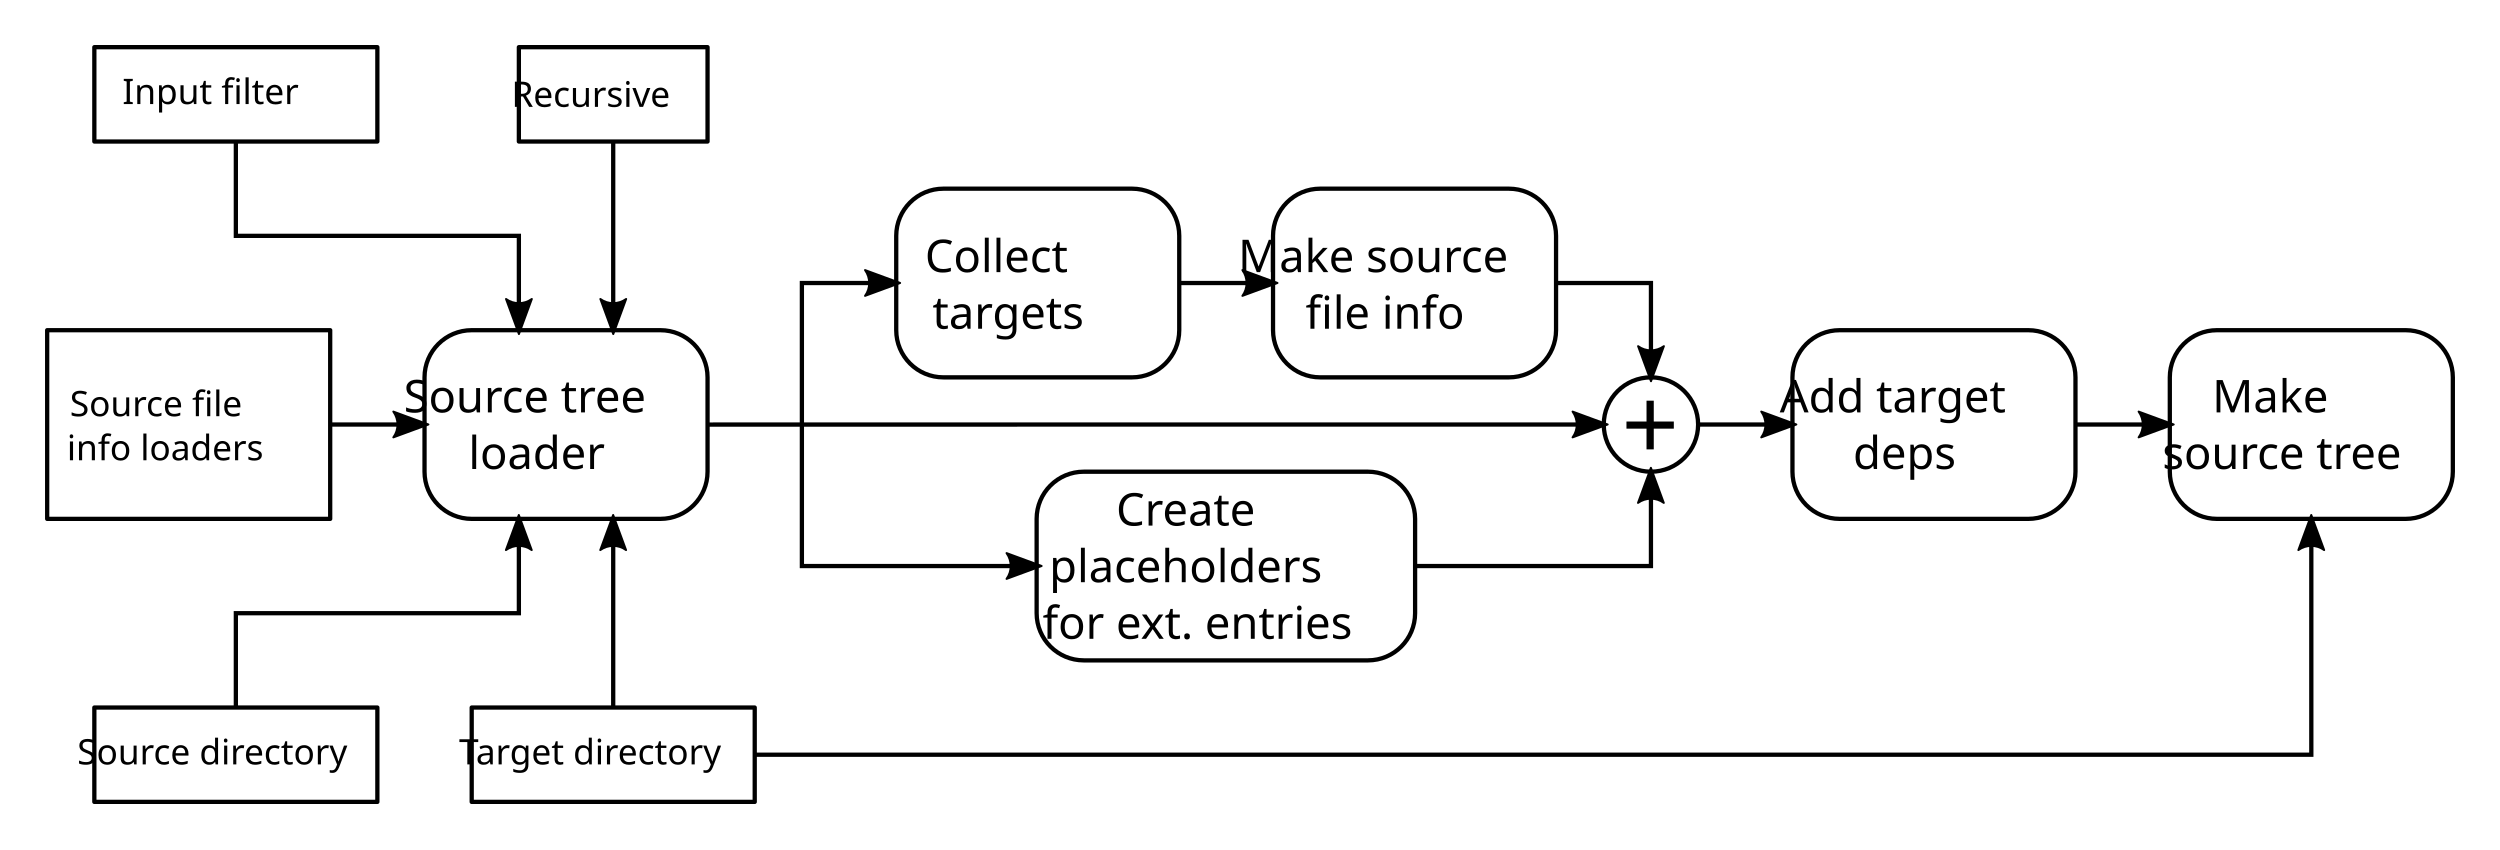
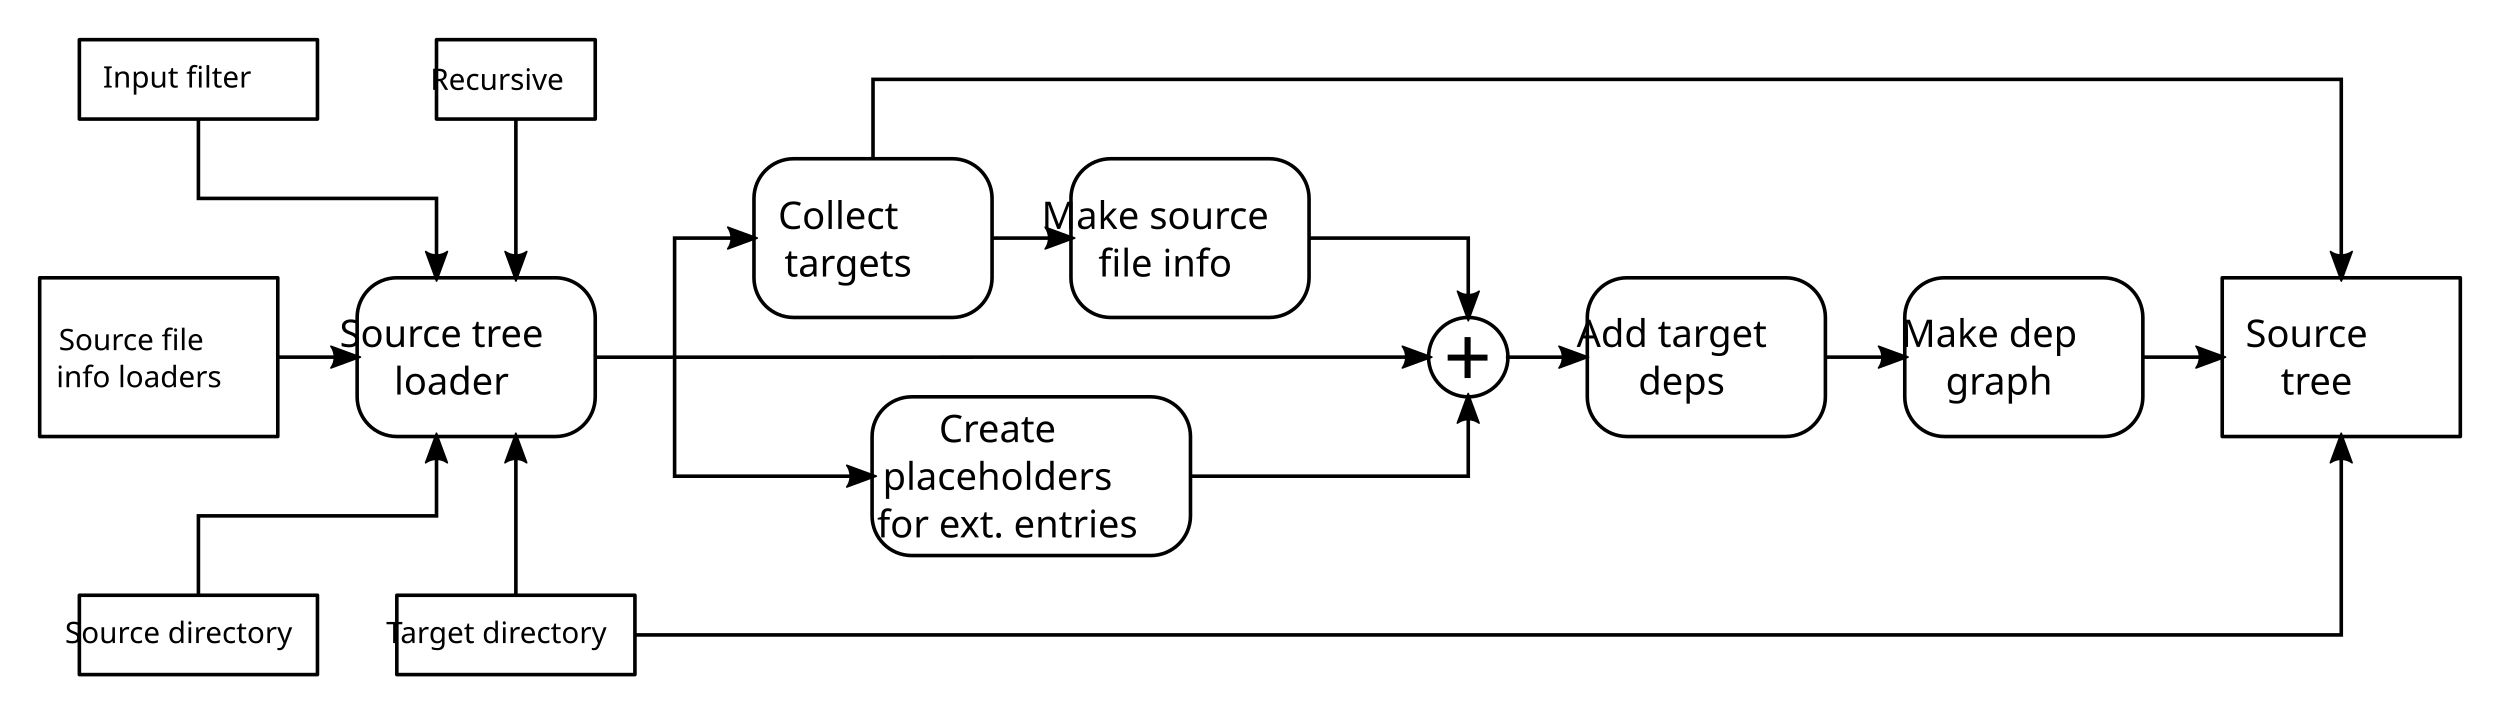
- <svg xmlns="http://www.w3.org/2000/svg" width="1325" height="450" viewBox="0 0 350.573 119.062" version="1.1" id="svg8">
+ <svg xmlns="http://www.w3.org/2000/svg" width="1575" height="450" viewBox="0 0 416.719 119.062" version="1.1" id="svg8">
  <defs id="defs2">
+     <marker orient="auto" refY="0" refX="0" id="marker1777" style="overflow:visible">
+       <path id="path1775" style="fill:#000000;fill-opacity:1;fill-rule:evenodd;stroke:#000000;stroke-width:0.625;stroke-linejoin:round;stroke-opacity:1" d="M 8.719,4.034 -2.207,0.016 8.719,-4.002 c -1.745,2.372 -1.735,5.617 -6e-7,8.035 z" transform="matrix(-0.75,0,0,-0.75,-0.75,0)" />
+     </marker>
+     <marker style="overflow:visible" id="marker1659" refX="0" refY="0" orient="auto">
+       <path transform="matrix(-0.75,0,0,-0.75,-0.75,0)" d="M 8.719,4.034 -2.207,0.016 8.719,-4.002 c -1.745,2.372 -1.735,5.617 -6e-7,8.035 z" style="fill:#000000;fill-opacity:1;fill-rule:evenodd;stroke:#000000;stroke-width:0.625;stroke-linejoin:round;stroke-opacity:1" id="path1657" />
+     </marker>
    <marker orient="auto" refY="0" refX="0" id="marker4875" style="overflow:visible">
      <path id="path4873" style="fill:#000000;fill-opacity:1;fill-rule:evenodd;stroke:#000000;stroke-width:0.625;stroke-linejoin:round;stroke-opacity:1" d="M 8.719,4.034 -2.207,0.016 8.719,-4.002 c -1.745,2.372 -1.735,5.617 -6e-7,8.035 z" transform="matrix(-0.75,0,0,-0.75,-0.75,0)" />
    </marker>
    <marker orient="auto" refY="0" refX="0" id="marker4043" style="overflow:visible">
      <path id="path4041" style="fill:#000000;fill-opacity:1;fill-rule:evenodd;stroke:#000000;stroke-width:0.625;stroke-linejoin:round;stroke-opacity:1" d="M 8.719,4.034 -2.207,0.016 8.719,-4.002 c -1.745,2.372 -1.735,5.617 -6e-7,8.035 z" transform="matrix(-0.75,0,0,-0.75,-0.75,0)" />
    </marker>
    <marker style="overflow:visible" id="marker2233" refX="0" refY="0" orient="auto">
      <path transform="matrix(-0.75,0,0,-0.75,-0.75,0)" d="M 8.719,4.034 -2.207,0.016 8.719,-4.002 c -1.745,2.372 -1.735,5.617 -6e-7,8.035 z" style="fill:#000000;fill-opacity:1;fill-rule:evenodd;stroke:#000000;stroke-width:0.625;stroke-linejoin:round;stroke-opacity:1" id="path2231" />
    </marker>
    <marker style="overflow:visible" id="marker2157" refX="0" refY="0" orient="auto">
      <path transform="matrix(-0.75,0,0,-0.75,-0.75,0)" d="M 8.719,4.034 -2.207,0.016 8.719,-4.002 c -1.745,2.372 -1.735,5.617 -6e-7,8.035 z" style="fill:#000000;fill-opacity:1;fill-rule:evenodd;stroke:#000000;stroke-width:0.625;stroke-linejoin:round;stroke-opacity:1" id="path2155" />
    </marker>
    <marker style="overflow:visible" id="marker2087" refX="0" refY="0" orient="auto">
      <path transform="matrix(-0.75,0,0,-0.75,-0.75,0)" d="M 8.719,4.034 -2.207,0.016 8.719,-4.002 c -1.745,2.372 -1.735,5.617 -6e-7,8.035 z" style="fill:#000000;fill-opacity:1;fill-rule:evenodd;stroke:#000000;stroke-width:0.625;stroke-linejoin:round;stroke-opacity:1" id="path2085" />
    </marker>
    <marker style="overflow:visible" id="marker2023" refX="0" refY="0" orient="auto">
      <path transform="matrix(-0.75,0,0,-0.75,-0.75,0)" d="M 8.719,4.034 -2.207,0.016 8.719,-4.002 c -1.745,2.372 -1.735,5.617 -6e-7,8.035 z" style="fill:#000000;fill-opacity:1;fill-rule:evenodd;stroke:#000000;stroke-width:0.625;stroke-linejoin:round;stroke-opacity:1" id="path2021" />
    </marker>
    <marker style="overflow:visible" id="marker1965" refX="0" refY="0" orient="auto">
      <path transform="matrix(-0.75,0,0,-0.75,-0.75,0)" d="M 8.719,4.034 -2.207,0.016 8.719,-4.002 c -1.745,2.372 -1.735,5.617 -6e-7,8.035 z" style="fill:#000000;fill-opacity:1;fill-rule:evenodd;stroke:#000000;stroke-width:0.625;stroke-linejoin:round;stroke-opacity:1" id="path1963" />
    </marker>
    <marker orient="auto" refY="0" refX="0" id="marker1907" style="overflow:visible">
      <path id="path1665" style="fill:#000000;fill-opacity:1;fill-rule:evenodd;stroke:#000000;stroke-width:0.625;stroke-linejoin:round;stroke-opacity:1" d="M 8.719,4.034 -2.207,0.016 8.719,-4.002 c -1.745,2.372 -1.735,5.617 -6e-7,8.035 z" transform="matrix(-0.75,0,0,-0.75,-0.75,0)" />
    </marker>
    <marker style="overflow:visible" id="marker26352" refX="0" refY="0" orient="auto">
      <path transform="matrix(-0.75,0,0,-0.75,-0.75,0)" d="M 8.719,4.034 -2.207,0.016 8.719,-4.002 c -1.745,2.372 -1.735,5.617 -6e-7,8.035 z" style="fill:#000000;fill-opacity:1;fill-rule:evenodd;stroke:#000000;stroke-width:0.625;stroke-linejoin:round;stroke-opacity:1" id="path26350" />
    </marker>
    <marker orient="auto" refY="0" refX="0" id="Arrow2Lend" style="overflow:visible">
      <path id="path26011" style="fill:#000000;fill-opacity:1;fill-rule:evenodd;stroke:#000000;stroke-width:0.625;stroke-linejoin:round;stroke-opacity:1" d="M 8.719,4.034 -2.207,0.016 8.719,-4.002 c -1.745,2.372 -1.735,5.617 -6e-7,8.035 z" transform="matrix(-0.75,0,0,-0.75,-0.75,0)" />
    </marker>
    <marker orient="auto" refY="0" refX="0" id="marker18931" style="overflow:visible">
      <path id="path18929" style="fill:#000000;fill-opacity:1;fill-rule:evenodd;stroke:#000000;stroke-width:0.625;stroke-linejoin:round;stroke-opacity:1" d="M 8.719,4.034 -2.207,0.016 8.719,-4.002 c -1.745,2.372 -1.735,5.617 -6e-7,8.035 z" transform="matrix(-0.75,0,0,-0.75,-0.75,0)" />
    </marker>
    <marker style="overflow:visible" id="marker33408" refX="0" refY="0" orient="auto">
      <path transform="matrix(-0.75,0,0,-0.75,-0.75,0)" d="M 8.719,4.034 -2.207,0.016 8.719,-4.002 c -1.745,2.372 -1.735,5.617 -6e-7,8.035 z" style="fill:#000000;fill-opacity:1;fill-rule:evenodd;stroke:#000000;stroke-width:0.625;stroke-linejoin:round;stroke-opacity:1" id="path33406" />
    </marker>
    <marker orient="auto" refY="0" refX="0" id="marker18931-1" style="overflow:visible">
      <path id="path18929-5" style="fill:#000000;fill-opacity:1;fill-rule:evenodd;stroke:#000000;stroke-width:0.625;stroke-linejoin:round;stroke-opacity:1" d="M 8.719,4.034 -2.207,0.016 8.719,-4.002 c -1.745,2.372 -1.735,5.617 -6e-7,8.035 z" transform="matrix(-0.75,0,0,-0.75,-0.75,0)" />
    </marker>
    <marker orient="auto" refY="0" refX="0" id="marker18931-1-6" style="overflow:visible">
      <path id="path18929-5-9" style="fill:#000000;fill-opacity:1;fill-rule:evenodd;stroke:#000000;stroke-width:0.625;stroke-linejoin:round;stroke-opacity:1" d="M 8.719,4.034 -2.207,0.016 8.719,-4.002 c -1.745,2.372 -1.735,5.617 -6e-7,8.035 z" transform="matrix(-0.75,0,0,-0.75,-0.75,0)" />
    </marker>
  </defs>
  <g id="layer1" transform="translate(0,-177.9375)">
    <flowRoot xml:space="preserve" id="flowRoot854" style="font-style:normal;font-variant:normal;font-weight:500;font-stretch:condensed;font-size:22.371px;line-height:1.25;font-family:OSP-DIN;-inkscape-font-specification:'OSP-DIN, Medium Condensed';font-variant-ligatures:normal;font-variant-caps:normal;font-variant-numeric:normal;font-feature-settings:normal;text-align:center;letter-spacing:0px;word-spacing:0px;writing-mode:lr-tb;text-anchor:middle;fill:#000000;fill-opacity:1;stroke:none" transform="matrix(0.2645833,0,0,0.2645833,0,164.7083)">
      <flowRegion id="flowRegion856" style="font-style:normal;font-variant:normal;font-weight:500;font-stretch:condensed;font-size:22.371px;font-family:OSP-DIN;-inkscape-font-specification:'OSP-DIN, Medium Condensed';font-variant-ligatures:normal;font-variant-caps:normal;font-variant-numeric:normal;font-feature-settings:normal;text-align:center;writing-mode:lr-tb;text-anchor:middle">
        <rect id="rect858" width="50" height="75" x="350" y="100" style="font-style:normal;font-variant:normal;font-weight:500;font-stretch:condensed;font-size:22.371px;font-family:OSP-DIN;-inkscape-font-specification:'OSP-DIN, Medium Condensed';font-variant-ligatures:normal;font-variant-caps:normal;font-variant-numeric:normal;font-feature-settings:normal;text-align:center;writing-mode:lr-tb;text-anchor:middle" />
      </flowRegion>
      <flowPara id="flowPara860" />
    </flowRoot>
    <text xml:space="preserve" style="font-style:normal;font-variant:normal;font-weight:normal;font-stretch:normal;font-size:6.35px;line-height:1.25;font-family:Andika;-inkscape-font-specification:Andika;font-variant-ligatures:normal;font-variant-caps:normal;font-variant-numeric:normal;font-feature-settings:normal;text-align:center;letter-spacing:0px;word-spacing:0px;writing-mode:lr-tb;text-anchor:middle;fill:#000000;fill-opacity:1;stroke:none;stroke-width:0.265;stroke-opacity:1" x="79.383" y="235.763" id="text1240-5">
      <tspan x="79.383" y="235.763" style="stroke:none;stroke-width:0.265;stroke-opacity:1" id="tspan18839">Source tree</tspan>
      <tspan x="79.383" y="243.701" style="stroke:none;stroke-width:0.265;stroke-opacity:1" id="tspan19420">loader</tspan>
    </text>
    <rect style="opacity:1;fill:none;fill-opacity:1;stroke:#000000;stroke-width:0.6;stroke-linecap:butt;stroke-linejoin:round;stroke-miterlimit:4;stroke-dasharray:none;stroke-opacity:1" id="rect1250-0" width="39.688" height="26.458" x="59.531" y="224.24" rx="6.614" ry="6.614" />
    <text xml:space="preserve" style="font-style:normal;font-variant:normal;font-weight:normal;font-stretch:normal;font-size:6.35px;line-height:1.25;font-family:Andika;-inkscape-font-specification:Andika;font-variant-ligatures:normal;font-variant-caps:normal;font-variant-numeric:normal;font-feature-settings:normal;text-align:center;letter-spacing:0px;word-spacing:0px;writing-mode:lr-tb;text-anchor:middle;fill:#000000;fill-opacity:1;stroke:none;stroke-width:0.265;stroke-opacity:1" x="145.505" y="216.098" id="text1240-5-4">
      <tspan x="145.505" y="216.098" style="stroke:none;stroke-width:0.265;stroke-opacity:1" id="tspan18864">Collect</tspan>
      <tspan x="145.505" y="224.035" style="stroke:none;stroke-width:0.265;stroke-opacity:1" id="tspan23127">targets</tspan>
    </text>
    <rect style="opacity:1;fill:none;fill-opacity:1;stroke:#000000;stroke-width:0.6;stroke-linecap:butt;stroke-linejoin:round;stroke-miterlimit:4;stroke-dasharray:none;stroke-opacity:1" id="rect1250-0-8" width="39.688" height="26.458" x="125.677" y="204.396" rx="6.614" ry="6.614" />
    <text xml:space="preserve" style="font-style:normal;font-variant:normal;font-weight:normal;font-stretch:normal;font-size:6.35px;line-height:1.25;font-family:Andika;-inkscape-font-specification:Andika;font-variant-ligatures:normal;font-variant-caps:normal;font-variant-numeric:normal;font-feature-settings:normal;text-align:center;letter-spacing:0px;word-spacing:0px;writing-mode:lr-tb;text-anchor:middle;fill:#000000;fill-opacity:1;stroke:none;stroke-width:0.265;stroke-opacity:1" x="198.344" y="216.098" id="text1240-5-4-4">
      <tspan x="198.344" y="216.098" style="stroke:none;stroke-width:0.265;stroke-opacity:1" id="tspan18892">Make source</tspan>
      <tspan x="198.344" y="224.035" style="stroke:none;stroke-width:0.265;stroke-opacity:1" id="tspan23131">file info</tspan>
    </text>
    <rect style="opacity:1;fill:none;fill-opacity:1;stroke:#000000;stroke-width:0.6;stroke-linecap:butt;stroke-linejoin:round;stroke-miterlimit:4;stroke-dasharray:none;stroke-opacity:1" id="rect1250-0-8-3" width="39.688" height="26.458" x="178.516" y="204.396" rx="6.614" ry="6.614" />
-     <path style="fill:none;stroke:#000000;stroke-width:0.6;stroke-linecap:butt;stroke-linejoin:miter;stroke-miterlimit:4;stroke-dasharray:none;stroke-opacity:1;marker-end:url(#marker33408)" d="m 99.219,237.475 c 125.677,-0.006 10e-7,-0.006 125.677,-0.006" id="path18894" />
+     <path style="fill:none;stroke:#000000;stroke-width:0.6;stroke-linecap:butt;stroke-linejoin:miter;stroke-miterlimit:4;stroke-dasharray:none;stroke-opacity:1;marker-end:url(#marker33408)" d="m 99.219,237.475 c 125.677,-0.006 13.229,-0.006 138.906,-0.006" id="path18894" />
    <path style="fill:none;stroke:#000000;stroke-width:0.6;stroke-linecap:butt;stroke-linejoin:miter;stroke-miterlimit:4;stroke-dasharray:none;stroke-opacity:1;marker-end:url(#marker18931)" d="m 165.365,217.625 h 13.229" id="path18896" />
    <path style="fill:none;stroke:#000000;stroke-width:0.6;stroke-linecap:butt;stroke-linejoin:miter;stroke-miterlimit:4;stroke-dasharray:none;stroke-opacity:1;marker-end:url(#Arrow2Lend)" d="m 112.448,237.469 v -19.844 h 13.229" id="path25005" />
-     <circle style="opacity:1;fill:none;fill-opacity:1;stroke:#000000;stroke-width:0.6;stroke-linecap:butt;stroke-linejoin:round;stroke-miterlimit:4;stroke-dasharray:none;stroke-opacity:1" id="path1874" cx="231.51" cy="237.469" r="6.615" />
-     <text xml:space="preserve" style="font-style:normal;font-variant:normal;font-weight:normal;font-stretch:normal;font-size:4.939px;line-height:1.25;font-family:Andika;-inkscape-font-specification:Andika;font-variant-ligatures:normal;font-variant-caps:normal;font-variant-numeric:normal;font-feature-settings:normal;text-align:start;letter-spacing:0px;word-spacing:0px;writing-mode:lr-tb;text-anchor:start;fill:#000000;fill-opacity:1;stroke:none;stroke-width:0.265" x="227.376" y="242.516" id="text1878">
-       <tspan id="tspan1876" x="227.376" y="242.516" style="font-size:14.111px;stroke-width:0.265">+</tspan>
+     <circle style="opacity:1;fill:none;fill-opacity:1;stroke:#000000;stroke-width:0.6;stroke-linecap:butt;stroke-linejoin:round;stroke-miterlimit:4;stroke-dasharray:none;stroke-opacity:1" id="path1874" cx="244.74" cy="237.469" r="6.615" />
+     <text xml:space="preserve" style="font-style:normal;font-variant:normal;font-weight:normal;font-stretch:normal;font-size:4.939px;line-height:1.25;font-family:Andika;-inkscape-font-specification:Andika;font-variant-ligatures:normal;font-variant-caps:normal;font-variant-numeric:normal;font-feature-settings:normal;text-align:start;letter-spacing:0px;word-spacing:0px;writing-mode:lr-tb;text-anchor:start;fill:#000000;fill-opacity:1;stroke:none;stroke-width:0.265" x="240.605" y="242.516" id="text1878">
+       <tspan id="tspan1876" x="240.605" y="242.516" style="font-size:14.111px;stroke-width:0.265">+</tspan>
    </text>
-     <path style="fill:none;stroke:#000000;stroke-width:0.6;stroke-linecap:butt;stroke-linejoin:miter;stroke-miterlimit:4;stroke-dasharray:none;stroke-opacity:1;marker-end:url(#marker26352)" d="m 218.281,217.625 h 13.229 v 13.229" id="path25988" />
-     <text xml:space="preserve" style="font-style:normal;font-variant:normal;font-weight:normal;font-stretch:normal;font-size:6.35px;line-height:1.25;font-family:Andika;-inkscape-font-specification:Andika;font-variant-ligatures:normal;font-variant-caps:normal;font-variant-numeric:normal;font-feature-settings:normal;text-align:center;letter-spacing:0px;word-spacing:0px;writing-mode:lr-tb;text-anchor:middle;fill:#000000;fill-opacity:1;stroke:none;stroke-width:0.265;stroke-opacity:1" x="271.206" y="235.763" id="text1240-5-3">
-       <tspan x="271.206" y="235.763" style="stroke:none;stroke-width:0.265;stroke-opacity:1" id="tspan19420-0">Add target</tspan>
-       <tspan x="271.206" y="243.701" style="stroke:none;stroke-width:0.265;stroke-opacity:1" id="tspan34349">deps</tspan>
+     <path style="fill:none;stroke:#000000;stroke-width:0.6;stroke-linecap:butt;stroke-linejoin:miter;stroke-miterlimit:4;stroke-dasharray:none;stroke-opacity:1;marker-end:url(#marker26352)" d="m 218.281,217.625 26.458,3e-5 v 13.229" id="path25988" />
+     <text xml:space="preserve" style="font-style:normal;font-variant:normal;font-weight:normal;font-stretch:normal;font-size:6.35px;line-height:1.25;font-family:Andika;-inkscape-font-specification:Andika;font-variant-ligatures:normal;font-variant-caps:normal;font-variant-numeric:normal;font-feature-settings:normal;text-align:center;letter-spacing:0px;word-spacing:0px;writing-mode:lr-tb;text-anchor:middle;fill:#000000;fill-opacity:1;stroke:none;stroke-width:0.265;stroke-opacity:1" x="284.435" y="235.763" id="text1240-5-3">
+       <tspan x="284.435" y="235.763" style="stroke:none;stroke-width:0.265;stroke-opacity:1" id="tspan19420-0">Add target</tspan>
+       <tspan x="284.435" y="243.701" style="stroke:none;stroke-width:0.265;stroke-opacity:1" id="tspan34349">deps</tspan>
    </text>
-     <rect style="opacity:1;fill:none;fill-opacity:1;stroke:#000000;stroke-width:0.6;stroke-linecap:butt;stroke-linejoin:round;stroke-miterlimit:4;stroke-dasharray:none;stroke-opacity:1" id="rect1250-0-6" width="39.688" height="26.458" x="251.354" y="224.24" rx="6.614" ry="6.614" />
-     <path style="fill:none;stroke:#000000;stroke-width:0.6;stroke-linecap:butt;stroke-linejoin:miter;stroke-miterlimit:4;stroke-dasharray:none;stroke-opacity:1;marker-end:url(#marker18931-1)" d="m 238.125,237.469 h 13.229" id="path18896-5" />
-     <text xml:space="preserve" style="font-style:normal;font-variant:normal;font-weight:normal;font-stretch:normal;font-size:6.35px;line-height:1.25;font-family:Andika;-inkscape-font-specification:Andika;font-variant-ligatures:normal;font-variant-caps:normal;font-variant-numeric:normal;font-feature-settings:normal;text-align:center;letter-spacing:0px;word-spacing:0px;writing-mode:lr-tb;text-anchor:middle;fill:#000000;fill-opacity:1;stroke:none;stroke-width:0.265;stroke-opacity:1" x="324.122" y="235.763" id="text1240-5-3-4">
-       <tspan x="324.975" y="235.763" style="stroke:none;stroke-width:0.265;stroke-opacity:1" id="tspan34349-6">Make </tspan>
-       <tspan x="324.122" y="243.701" style="stroke:none;stroke-width:0.265;stroke-opacity:1" id="tspan35723">source tree</tspan>
+     <rect style="opacity:1;fill:none;fill-opacity:1;stroke:#000000;stroke-width:0.6;stroke-linecap:butt;stroke-linejoin:round;stroke-miterlimit:4;stroke-dasharray:none;stroke-opacity:1" id="rect1250-0-6" width="39.688" height="26.458" x="264.583" y="224.24" rx="6.614" ry="6.614" />
+     <path style="fill:none;stroke:#000000;stroke-width:0.6;stroke-linecap:butt;stroke-linejoin:miter;stroke-miterlimit:4;stroke-dasharray:none;stroke-opacity:1;marker-end:url(#marker18931-1)" d="m 251.012,237.476 h 13.229" id="path18896-5" />
+     <text xml:space="preserve" style="font-style:normal;font-variant:normal;font-weight:normal;font-stretch:normal;font-size:6.35px;line-height:1.25;font-family:Andika;-inkscape-font-specification:Andika;font-variant-ligatures:normal;font-variant-caps:normal;font-variant-numeric:normal;font-feature-settings:normal;text-align:center;letter-spacing:0px;word-spacing:0px;writing-mode:lr-tb;text-anchor:middle;fill:#000000;fill-opacity:1;stroke:none;stroke-width:0.265;stroke-opacity:1" x="337.351" y="235.763" id="text1240-5-3-4">
+       <tspan x="337.351" y="235.763" style="stroke:none;stroke-width:0.265;stroke-opacity:1" id="tspan35723">Make dep</tspan>
+       <tspan x="337.351" y="243.701" style="stroke:none;stroke-width:0.265;stroke-opacity:1" id="tspan695">graph</tspan>
    </text>
-     <rect style="opacity:1;fill:none;fill-opacity:1;stroke:#000000;stroke-width:0.6;stroke-linecap:butt;stroke-linejoin:round;stroke-miterlimit:4;stroke-dasharray:none;stroke-opacity:1" id="rect1250-0-6-5" width="39.688" height="26.458" x="304.271" y="224.24" rx="6.614" ry="6.614" />
-     <path style="fill:none;stroke:#000000;stroke-width:0.6;stroke-linecap:butt;stroke-linejoin:miter;stroke-miterlimit:4;stroke-dasharray:none;stroke-opacity:1;marker-end:url(#marker18931-1-6)" d="m 291.042,237.469 h 13.229" id="path18896-5-3" />
+     <rect style="opacity:1;fill:none;fill-opacity:1;stroke:#000000;stroke-width:0.6;stroke-linecap:butt;stroke-linejoin:round;stroke-miterlimit:4;stroke-dasharray:none;stroke-opacity:1" id="rect1250-0-6-5" width="39.688" height="26.458" x="317.5" y="224.24" rx="6.614" ry="6.614" />
+     <path style="fill:none;stroke:#000000;stroke-width:0.6;stroke-linecap:butt;stroke-linejoin:miter;stroke-miterlimit:4;stroke-dasharray:none;stroke-opacity:1;marker-end:url(#marker18931-1-6)" d="m 304.271,237.469 h 13.229" id="path18896-5-3" />
    <text id="text2111" y="192.921" x="86.057" style="font-style:normal;font-variant:normal;font-weight:normal;font-stretch:normal;font-size:4.939px;line-height:1.25;font-family:Andika;-inkscape-font-specification:Andika;font-variant-ligatures:normal;font-variant-caps:normal;font-variant-numeric:normal;font-feature-settings:normal;text-align:start;letter-spacing:0px;word-spacing:0px;writing-mode:lr-tb;text-anchor:start;fill:#000000;fill-opacity:1;stroke:none;stroke-width:0.265" xml:space="preserve">
      <tspan style="text-align:center;text-anchor:middle;stroke-width:0.265" y="192.921" x="86.057" id="tspan2109">Recursive</tspan>
    </text>
    <text id="text2115" y="285.133" x="32.982" style="font-style:normal;font-variant:normal;font-weight:normal;font-stretch:normal;font-size:4.939px;line-height:1.25;font-family:Andika;-inkscape-font-specification:Andika;font-variant-ligatures:normal;font-variant-caps:normal;font-variant-numeric:normal;font-feature-settings:normal;text-align:start;letter-spacing:0px;word-spacing:0px;writing-mode:lr-tb;text-anchor:start;fill:#000000;fill-opacity:1;stroke:none;stroke-width:0.265" xml:space="preserve">
      <tspan style="text-align:center;text-anchor:middle;stroke-width:0.265" y="285.133" x="32.982" id="tspan2113">Source directory</tspan>
    </text>
    <text id="text2119" y="192.529" x="32.735" style="font-style:normal;font-variant:normal;font-weight:normal;font-stretch:normal;font-size:4.939px;line-height:1.25;font-family:Andika;-inkscape-font-specification:Andika;font-variant-ligatures:normal;font-variant-caps:normal;font-variant-numeric:normal;font-feature-settings:normal;text-align:start;letter-spacing:0px;word-spacing:0px;writing-mode:lr-tb;text-anchor:start;fill:#000000;fill-opacity:1;stroke:none;stroke-width:0.265" xml:space="preserve">
      <tspan style="text-align:center;text-anchor:middle;stroke-width:0.265" y="192.529" x="32.735" id="tspan2117">Input filter</tspan>
    </text>
    <rect style="opacity:1;fill:none;fill-opacity:1;stroke:#000000;stroke-width:0.6;stroke-linecap:butt;stroke-linejoin:round;stroke-miterlimit:4;stroke-dasharray:none;stroke-opacity:1" id="rect2406" width="26.458" height="13.229" x="72.76" y="184.552" />
    <rect style="opacity:1;fill:none;fill-opacity:1;stroke:#000000;stroke-width:0.6;stroke-linecap:butt;stroke-linejoin:round;stroke-miterlimit:4;stroke-dasharray:none;stroke-opacity:1" id="rect2406-9" width="39.688" height="13.229" x="13.229" y="277.156" />
    <rect style="opacity:1;fill:none;fill-opacity:1;stroke:#000000;stroke-width:0.6;stroke-linecap:butt;stroke-linejoin:round;stroke-miterlimit:4;stroke-dasharray:none;stroke-opacity:1" id="rect2406-9-1" width="39.688" height="13.229" x="13.229" y="184.552" />
    <rect style="opacity:1;fill:none;fill-opacity:1;stroke:#000000;stroke-width:0.6;stroke-linecap:butt;stroke-linejoin:round;stroke-miterlimit:4;stroke-dasharray:none;stroke-opacity:1" id="rect2406-9-2" width="39.687" height="26.458" x="6.615" y="224.24" />
    <text id="text2119-6" y="236.305" x="26.374" style="font-style:normal;font-variant:normal;font-weight:normal;font-stretch:normal;font-size:4.939px;line-height:1.25;font-family:Andika;-inkscape-font-specification:Andika;font-variant-ligatures:normal;font-variant-caps:normal;font-variant-numeric:normal;font-feature-settings:normal;text-align:start;letter-spacing:0px;word-spacing:0px;writing-mode:lr-tb;text-anchor:start;fill:#000000;fill-opacity:1;stroke:none;stroke-width:0.265" xml:space="preserve">
      <tspan style="text-align:center;text-anchor:middle;stroke-width:0.265" y="236.305" x="26.374" id="tspan2117-9">Source file</tspan>
      <tspan style="text-align:center;text-anchor:middle;stroke-width:0.265" y="242.479" x="26.374" id="tspan793">info loaders</tspan>
    </text>
    <text id="text2111-9" y="285.133" x="85.959" style="font-style:normal;font-variant:normal;font-weight:normal;font-stretch:normal;font-size:4.939px;line-height:1.25;font-family:Andika;-inkscape-font-specification:Andika;font-variant-ligatures:normal;font-variant-caps:normal;font-variant-numeric:normal;font-feature-settings:normal;text-align:start;letter-spacing:0px;word-spacing:0px;writing-mode:lr-tb;text-anchor:start;fill:#000000;fill-opacity:1;stroke:none;stroke-width:0.265" xml:space="preserve">
      <tspan style="text-align:center;text-anchor:middle;stroke-width:0.265" y="285.133" x="85.959" id="tspan2109-6">Target directory</tspan>
    </text>
    <rect style="opacity:1;fill:none;fill-opacity:1;stroke:#000000;stroke-width:0.6;stroke-linecap:butt;stroke-linejoin:round;stroke-miterlimit:4;stroke-dasharray:none;stroke-opacity:1" id="rect2406-2" width="39.688" height="13.229" x="66.146" y="277.156" />
    <path style="fill:none;stroke:#000000;stroke-width:0.6;stroke-linecap:butt;stroke-linejoin:miter;stroke-miterlimit:4;stroke-dasharray:none;stroke-opacity:1;marker-end:url(#marker1965)" d="M 85.99,277.156 V 250.698" id="path789" />
    <path style="fill:none;stroke:#000000;stroke-width:0.6;stroke-linecap:butt;stroke-linejoin:miter;stroke-miterlimit:4;stroke-dasharray:none;stroke-opacity:1;marker-end:url(#marker2023)" d="m 33.073,277.156 v -13.229 h 39.688 v -13.229" id="path791" />
    <path style="fill:none;stroke:#000000;stroke-width:0.6;stroke-linecap:butt;stroke-linejoin:miter;stroke-miterlimit:4;stroke-dasharray:none;stroke-opacity:1;marker-end:url(#marker2087)" d="M 46.302,237.469 H 59.531" id="path795" />
    <path style="fill:none;stroke:#000000;stroke-width:0.6;stroke-linecap:butt;stroke-linejoin:miter;stroke-miterlimit:4;stroke-dasharray:none;stroke-opacity:1;marker-end:url(#marker1907)" d="m 85.99,197.781 v 26.458" id="path797" />
    <path style="fill:none;stroke:#000000;stroke-width:0.6;stroke-linecap:butt;stroke-linejoin:miter;stroke-miterlimit:4;stroke-dasharray:none;stroke-opacity:1;marker-end:url(#marker2157)" d="m 33.073,197.781 v 13.229 h 39.688 v 13.229" id="path799" />
-     <path style="fill:none;stroke:#000000;stroke-width:0.6;stroke-linecap:butt;stroke-linejoin:miter;stroke-miterlimit:4;stroke-dasharray:none;stroke-opacity:1;marker-end:url(#marker2233)" d="m 105.833,283.771 h 218.281 l 10e-6,-33.073" id="path801" />
+     <path style="fill:none;stroke:#000000;stroke-width:0.6;stroke-linecap:butt;stroke-linejoin:miter;stroke-miterlimit:4;stroke-dasharray:none;stroke-opacity:1;marker-end:url(#marker2233)" d="m 105.833,283.771 284.427,2e-5 V 250.698" id="path801" />
    <text xml:space="preserve" style="font-style:normal;font-variant:normal;font-weight:normal;font-stretch:normal;font-size:6.35px;line-height:1.25;font-family:Andika;-inkscape-font-specification:Andika;font-variant-ligatures:normal;font-variant-caps:normal;font-variant-numeric:normal;font-feature-settings:normal;text-align:center;letter-spacing:0px;word-spacing:0px;writing-mode:lr-tb;text-anchor:middle;fill:#000000;fill-opacity:1;stroke:none;stroke-width:0.265;stroke-opacity:1" x="172.049" y="251.638" id="text1240-5-4-4-3">
      <tspan x="172.049" y="251.638" style="stroke:none;stroke-width:0.265;stroke-opacity:1" id="tspan23131-7">Create</tspan>
      <tspan x="172.049" y="259.576" style="stroke:none;stroke-width:0.265;stroke-opacity:1" id="tspan4025">placeholders</tspan>
      <tspan x="172.049" y="267.513" style="stroke:none;stroke-width:0.265;stroke-opacity:1" id="tspan4027">for ext. entries</tspan>
    </text>
    <rect style="opacity:1;fill:none;fill-opacity:1;stroke:#000000;stroke-width:0.6;stroke-linecap:butt;stroke-linejoin:round;stroke-miterlimit:4;stroke-dasharray:none;stroke-opacity:1" id="rect1250-0-8-3-5" width="53.072" height="26.458" x="145.366" y="244.083" rx="6.614" ry="6.614" />
-     <path style="fill:none;stroke:#000000;stroke-width:0.6;stroke-linecap:butt;stroke-linejoin:miter;stroke-miterlimit:4;stroke-dasharray:none;stroke-opacity:1;marker-end:url(#marker4043)" d="m 112.448,237.469 v 19.844 l 33.073,0" id="path4031" />
-     <path style="fill:none;stroke:#000000;stroke-width:0.6;stroke-linecap:butt;stroke-linejoin:miter;stroke-miterlimit:4;stroke-dasharray:none;stroke-opacity:1;marker-end:url(#marker4875)" d="m 198.438,257.312 33.073,0 1e-5,-13.229" id="path4033" />
+     <path style="fill:none;stroke:#000000;stroke-width:0.6;stroke-linecap:butt;stroke-linejoin:miter;stroke-miterlimit:4;stroke-dasharray:none;stroke-opacity:1;marker-end:url(#marker4043)" d="m 112.448,237.469 v 19.844 h 33.073" id="path4031" />
+     <path style="fill:none;stroke:#000000;stroke-width:0.6;stroke-linecap:butt;stroke-linejoin:miter;stroke-miterlimit:4;stroke-dasharray:none;stroke-opacity:1;marker-end:url(#marker4875)" d="m 198.438,257.312 h 46.302 v -13.229" id="path4033" />
+     <path style="fill:none;stroke:#000000;stroke-width:0.6;stroke-linecap:butt;stroke-linejoin:miter;stroke-miterlimit:4;stroke-dasharray:none;stroke-opacity:1;marker-end:url(#marker1659)" d="m 145.521,204.396 v -13.229 h 244.74 v 33.073" id="path732" />
+     <text xml:space="preserve" style="font-style:normal;font-variant:normal;font-weight:normal;font-stretch:normal;font-size:6.35px;line-height:1.25;font-family:Andika;-inkscape-font-specification:Andika;font-variant-ligatures:normal;font-variant-caps:normal;font-variant-numeric:normal;font-feature-settings:normal;text-align:center;letter-spacing:0px;word-spacing:0px;writing-mode:lr-tb;text-anchor:middle;fill:#000000;fill-opacity:1;stroke:none;stroke-width:0.265;stroke-opacity:1" x="390.268" y="235.763" id="text1240-5-3-4-3">
+       <tspan x="390.268" y="235.763" style="stroke:none;stroke-width:0.265;stroke-opacity:1" id="tspan760">Source</tspan>
+       <tspan x="390.268" y="243.701" style="stroke:none;stroke-width:0.265;stroke-opacity:1" id="tspan1765">tree</tspan>
+     </text>
+     <rect style="opacity:1;fill:none;fill-opacity:1;stroke:#000000;stroke-width:0.6;stroke-linecap:butt;stroke-linejoin:round;stroke-miterlimit:4;stroke-dasharray:none;stroke-opacity:1" id="rect1250-0-6-5-5" width="39.688" height="26.458" x="370.417" y="224.24" rx="7.1171871e-07" ry="7.1171871e-07" />
+     <path style="fill:none;stroke:#000000;stroke-width:0.6;stroke-linecap:butt;stroke-linejoin:miter;stroke-miterlimit:4;stroke-dasharray:none;stroke-opacity:1;marker-end:url(#marker1777)" d="m 357.188,237.469 h 13.229" id="path1767" />
  </g>
</svg>
